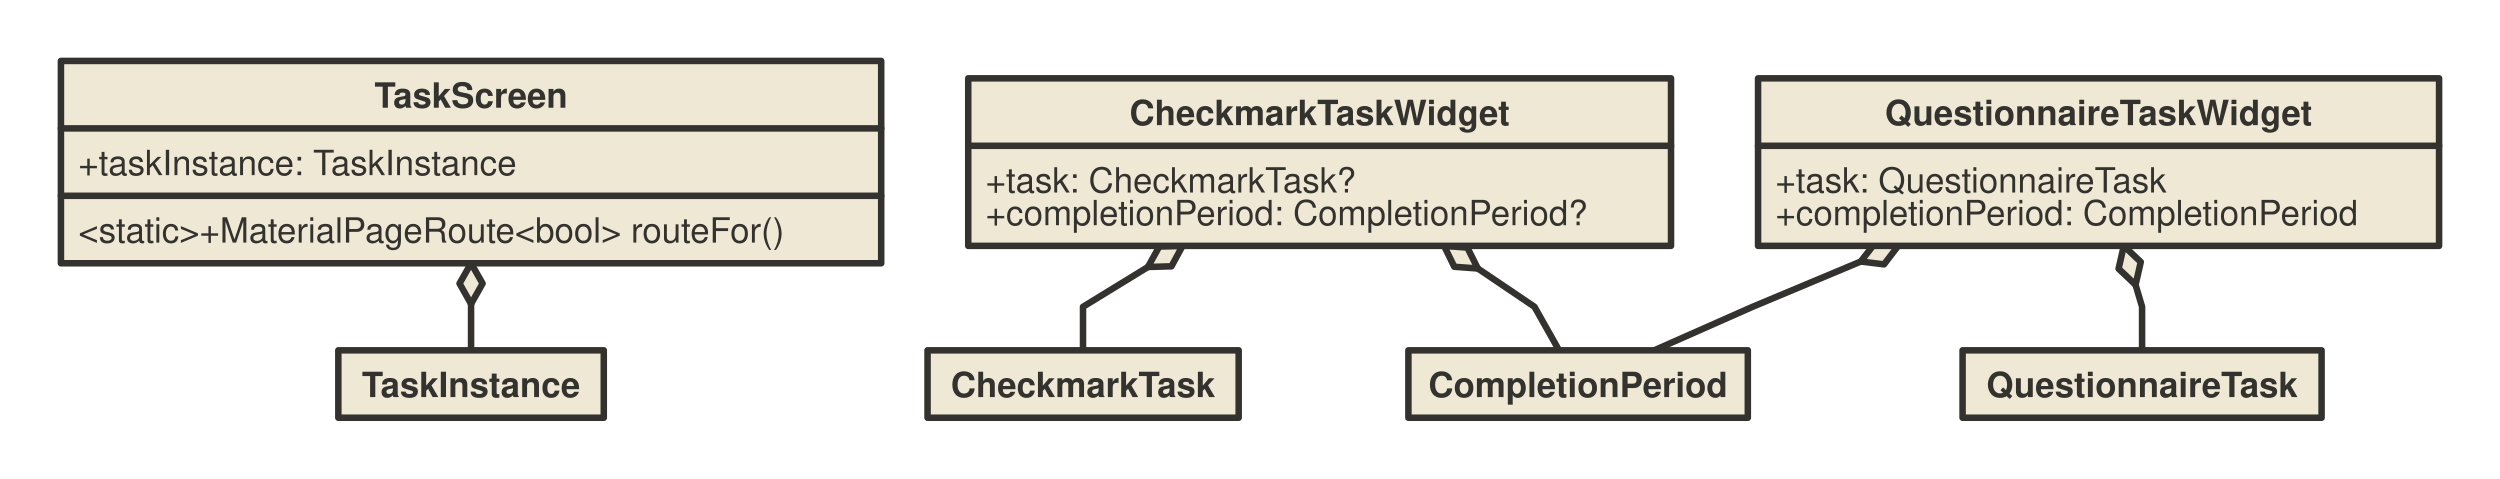
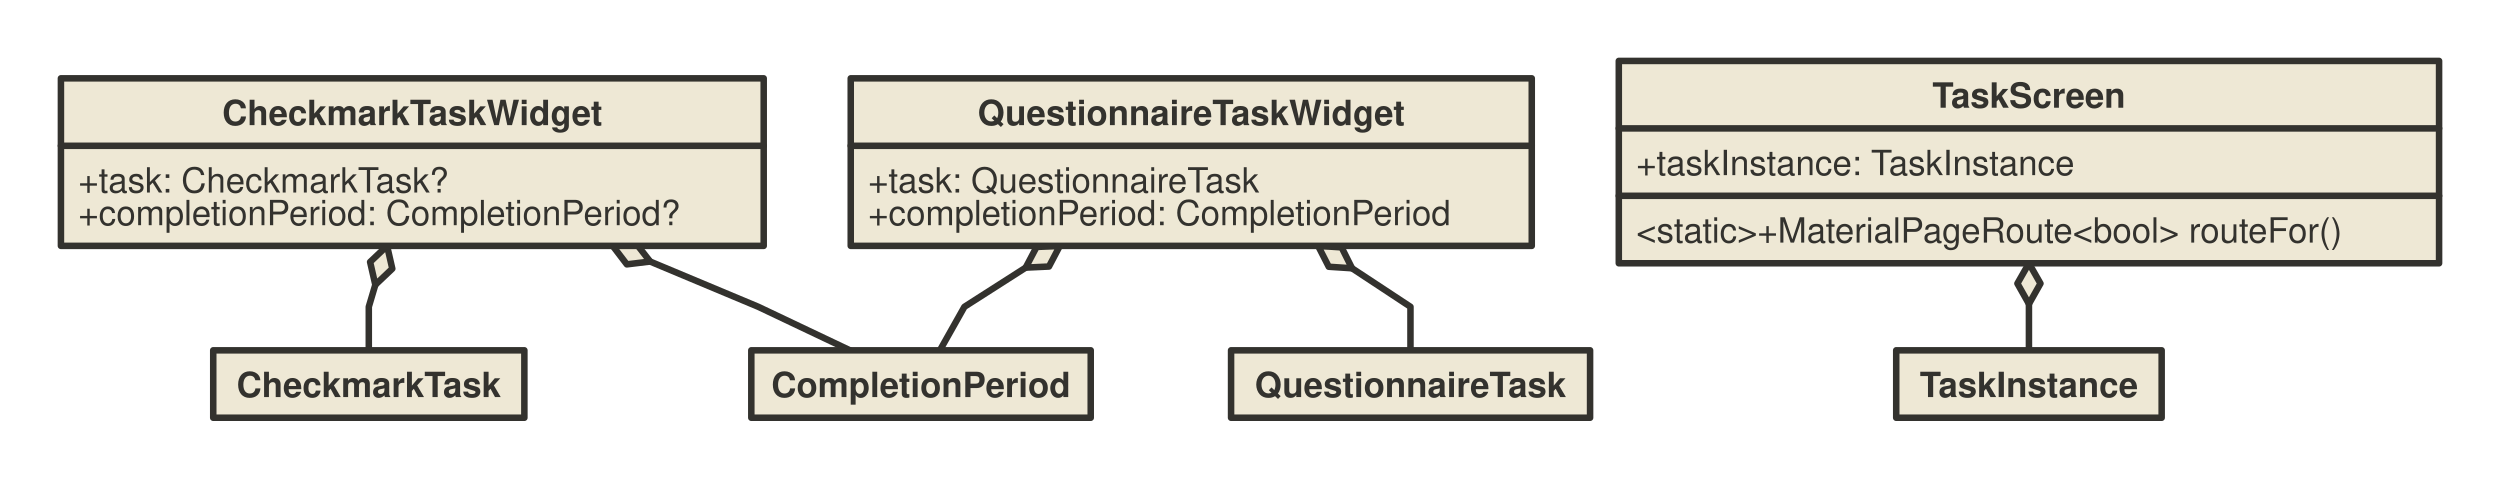
<svg xmlns="http://www.w3.org/2000/svg" version="1.1" baseProfile="full" width="1149.0" height="220.0" viewbox="0 0 1149 220">
  <g stroke-width="1.0" text-align="left" font="12pt Helvetica, Arial, sans-serif" font-size="12pt" font-family="Helvetica" font-weight="bold" font-style="normal">
    <g font-family="Helvetica" font-size="12pt" font-weight="bold" font-style="normal" stroke-width="3.0" stroke-linejoin="round" stroke-linecap="round" stroke="#33322E">
      <g stroke="transparent" fill="transparent">
        <rect x="0.0" y="0.0" height="220.0" width="1149.0" stroke="none" />
      </g>
      <g transform="translate(8, 8)" fill="#33322E">
        <g transform="translate(20, 20)" fill="#33322E" font-family="Helvetica" font-size="12pt" font-weight="normal" font-style="normal">
-           <path d="M188.5 111.7 L188.5 113 L188.5 133 L188.5 133.0 " fill="none" />
+           <path d="M144.5 102.9 L141.5 113 L141.5 133 L141.5 133.0 " fill="none" />
          <g fill="#eee8d5">
-             <path d="M193.8 102.3 L188.5 111.7 L183.2 102.3 L188.5 93.0 Z" />
+             <path d="M152.3 95.5 L144.5 102.9 L142.1 92.4 L149.9 85.0 Z" />
          </g>
-           <path d="M499.6 94.7 L469.75 113 L469.75 133 L469.8 133.0 " fill="none" />
+           <path d="M270.8 92.2 L320.5 113 L362.613 133 L362.6 133.0 " fill="none" />
          <g fill="#eee8d5">
-             <path d="M510.4 94.4 L499.6 94.7 L504.8 85.3 L515.5 85.0 Z" />
+             <path d="M264.2 83.7 L270.8 92.2 L260.1 93.5 L253.6 85.0 Z" />
          </g>
-           <path d="M651.2 95.4 L677.25 113 L688.518 133 L688.5 133.0 " fill="none" />
+           <path d="M593.4 95.3 L620.25 113 L620.25 133 L620.3 133.0 " fill="none" />
          <g fill="#eee8d5">
-             <path d="M646.4 85.8 L651.2 95.4 L640.4 94.6 L635.7 85.0 Z" />
+             <path d="M588.6 85.7 L593.4 95.3 L582.7 94.6 L577.8 85.0 Z" />
          </g>
-           <path d="M953.5 102.9 L956.5 113 L956.5 133 L956.5 133.0 " fill="none" />
+           <path d="M443.4 95.0 L415.25 113 L403.982 133 L404.0 133.0 " fill="none" />
          <g fill="#eee8d5">
-             <path d="M955.9 92.4 L953.5 102.9 L945.7 95.5 L948.1 85.0 Z" />
+             <path d="M454.1 94.5 L443.4 95.0 L448.4 85.5 L459.1 85.0 Z" />
          </g>
-           <path d="M827.2 92.2 L777.5 113 L732.289 133 L732.3 133.0 " fill="none" />
+           <path d="M904.5 111.7 L904.5 113 L904.5 133 L904.5 133.0 " fill="none" />
          <g fill="#eee8d5">
-             <path d="M837.9 93.5 L827.2 92.2 L833.8 83.7 L844.4 85.0 Z" />
-           </g>
-           <g data-name="TaskScreen">
-             <g fill="#eee8d5" stroke="#33322E" data-name="TaskScreen">
-               <rect x="0.0" y="0.0" height="93.0" width="377.0" data-name="TaskScreen" />
-               <path d="M0.0 31.0 L377.0 31.0" fill="none" data-name="TaskScreen" />
-               <path d="M0.0 62.0 L377.0 62.0" fill="none" data-name="TaskScreen" />
-             </g>
-             <g transform="translate(0, 0)" font-family="Helvetica" font-size="12pt" font-weight="bold" font-style="normal" data-name="TaskScreen">
-               <g transform="translate(8, 8)" fill="#33322E" text-align="center" data-name="TaskScreen">
-                 <text x="180.5" y="13.5" stroke="none" text-anchor="middle" data-name="TaskScreen">TaskScreen</text>
-               </g>
-             </g>
-             <g transform="translate(0, 31)" font-family="Helvetica" font-size="12pt" font-weight="normal" font-style="normal" data-name="TaskScreen">
-               <g transform="translate(8, 8)" fill="#33322E" text-align="left" data-name="TaskScreen">
-                 <text x="0.0" y="13.5" stroke="none" data-name="TaskScreen">+taskInstance: TaskInstance</text>
-               </g>
-             </g>
-             <g transform="translate(0, 62)" font-family="Helvetica" font-size="12pt" font-weight="normal" font-style="normal" data-name="TaskScreen">
-               <g transform="translate(8, 8)" fill="#33322E" text-align="left" data-name="TaskScreen">
-                 <text x="0.0" y="13.5" stroke="none" data-name="TaskScreen">&lt;static&gt;+MaterialPageRoute&lt;bool&gt; routeFor()</text>
-               </g>
-             </g>
-           </g>
-           <g data-name="TaskInstance">
-             <g fill="#eee8d5" stroke="#33322E" data-name="TaskInstance">
-               <rect x="127.5" y="133.0" height="31.0" width="122.0" data-name="TaskInstance" />
-             </g>
-             <g transform="translate(127.5, 133)" font-family="Helvetica" font-size="12pt" font-weight="bold" font-style="normal" data-name="TaskInstance">
-               <g transform="translate(8, 8)" fill="#33322E" text-align="center" data-name="TaskInstance">
-                 <text x="53.0" y="13.5" stroke="none" text-anchor="middle" data-name="TaskInstance">TaskInstance</text>
-               </g>
-             </g>
+             <path d="M909.8 102.3 L904.5 111.7 L899.2 102.3 L904.5 93.0 Z" />
          </g>
          <g data-name="CheckmarkTaskWidget">
            <g fill="#eee8d5" stroke="#33322E" data-name="CheckmarkTaskWidget">
-               <rect x="417.0" y="8.0" height="77.0" width="323.0" data-name="CheckmarkTaskWidget" />
-               <path d="M417.0 39.0 L740.0 39.0" fill="none" data-name="CheckmarkTaskWidget" />
+               <rect x="0.0" y="8.0" height="77.0" width="323.0" data-name="CheckmarkTaskWidget" />
+               <path d="M0.0 39.0 L323.0 39.0" fill="none" data-name="CheckmarkTaskWidget" />
            </g>
-             <g transform="translate(417, 8)" font-family="Helvetica" font-size="12pt" font-weight="bold" font-style="normal" data-name="CheckmarkTaskWidget">
+             <g transform="translate(0, 8)" font-family="Helvetica" font-size="12pt" font-weight="bold" font-style="normal" data-name="CheckmarkTaskWidget">
              <g transform="translate(8, 8)" fill="#33322E" text-align="center" data-name="CheckmarkTaskWidget">
                <text x="153.5" y="13.5" stroke="none" text-anchor="middle" data-name="CheckmarkTaskWidget">CheckmarkTaskWidget</text>
              </g>
            </g>
-             <g transform="translate(417, 39)" font-family="Helvetica" font-size="12pt" font-weight="normal" font-style="normal" data-name="CheckmarkTaskWidget">
+             <g transform="translate(0, 39)" font-family="Helvetica" font-size="12pt" font-weight="normal" font-style="normal" data-name="CheckmarkTaskWidget">
              <g transform="translate(8, 8)" fill="#33322E" text-align="left" data-name="CheckmarkTaskWidget">
                <text x="0.0" y="13.5" stroke="none" data-name="CheckmarkTaskWidget">+task: CheckmarkTask?</text>
                <text x="0.0" y="28.5" stroke="none" data-name="CheckmarkTaskWidget">+completionPeriod: CompletionPeriod?</text>
              </g>
            </g>
          </g>
          <g data-name="CheckmarkTask">
            <g fill="#eee8d5" stroke="#33322E" data-name="CheckmarkTask">
-               <rect x="398.3" y="133.0" height="31.0" width="143.0" data-name="CheckmarkTask" />
+               <rect x="70.0" y="133.0" height="31.0" width="143.0" data-name="CheckmarkTask" />
            </g>
-             <g transform="translate(398.25, 133)" font-family="Helvetica" font-size="12pt" font-weight="bold" font-style="normal" data-name="CheckmarkTask">
+             <g transform="translate(70, 133)" font-family="Helvetica" font-size="12pt" font-weight="bold" font-style="normal" data-name="CheckmarkTask">
              <g transform="translate(8, 8)" fill="#33322E" text-align="center" data-name="CheckmarkTask">
                <text x="63.5" y="13.5" stroke="none" text-anchor="middle" data-name="CheckmarkTask">CheckmarkTask</text>
              </g>
            </g>
          </g>
          <g data-name="CompletionPeriod">
            <g fill="#eee8d5" stroke="#33322E" data-name="CompletionPeriod">
-               <rect x="619.3" y="133.0" height="31.0" width="156.0" data-name="CompletionPeriod" />
+               <rect x="317.3" y="133.0" height="31.0" width="156.0" data-name="CompletionPeriod" />
            </g>
-             <g transform="translate(619.25, 133)" font-family="Helvetica" font-size="12pt" font-weight="bold" font-style="normal" data-name="CompletionPeriod">
+             <g transform="translate(317.25, 133)" font-family="Helvetica" font-size="12pt" font-weight="bold" font-style="normal" data-name="CompletionPeriod">
              <g transform="translate(8, 8)" fill="#33322E" text-align="center" data-name="CompletionPeriod">
                <text x="70.0" y="13.5" stroke="none" text-anchor="middle" data-name="CompletionPeriod">CompletionPeriod</text>
              </g>
            </g>
          </g>
          <g data-name="QuestionnaireTaskWidget">
            <g fill="#eee8d5" stroke="#33322E" data-name="QuestionnaireTaskWidget">
-               <rect x="780.0" y="8.0" height="77.0" width="313.0" data-name="QuestionnaireTaskWidget" />
-               <path d="M780.0 39.0 L1093.0 39.0" fill="none" data-name="QuestionnaireTaskWidget" />
+               <rect x="363.0" y="8.0" height="77.0" width="313.0" data-name="QuestionnaireTaskWidget" />
+               <path d="M363.0 39.0 L676.0 39.0" fill="none" data-name="QuestionnaireTaskWidget" />
            </g>
-             <g transform="translate(780, 8)" font-family="Helvetica" font-size="12pt" font-weight="bold" font-style="normal" data-name="QuestionnaireTaskWidget">
+             <g transform="translate(363, 8)" font-family="Helvetica" font-size="12pt" font-weight="bold" font-style="normal" data-name="QuestionnaireTaskWidget">
              <g transform="translate(8, 8)" fill="#33322E" text-align="center" data-name="QuestionnaireTaskWidget">
                <text x="148.5" y="13.5" stroke="none" text-anchor="middle" data-name="QuestionnaireTaskWidget">QuestionnaireTaskWidget</text>
              </g>
            </g>
-             <g transform="translate(780, 39)" font-family="Helvetica" font-size="12pt" font-weight="normal" font-style="normal" data-name="QuestionnaireTaskWidget">
+             <g transform="translate(363, 39)" font-family="Helvetica" font-size="12pt" font-weight="normal" font-style="normal" data-name="QuestionnaireTaskWidget">
              <g transform="translate(8, 8)" fill="#33322E" text-align="left" data-name="QuestionnaireTaskWidget">
                <text x="0.0" y="13.5" stroke="none" data-name="QuestionnaireTaskWidget">+task: QuestionnaireTask</text>
                <text x="0.0" y="28.5" stroke="none" data-name="QuestionnaireTaskWidget">+completionPeriod: CompletionPeriod</text>
              </g>
            </g>
          </g>
          <g data-name="QuestionnaireTask">
            <g fill="#eee8d5" stroke="#33322E" data-name="QuestionnaireTask">
-               <rect x="874.0" y="133.0" height="31.0" width="165.0" data-name="QuestionnaireTask" />
+               <rect x="537.8" y="133.0" height="31.0" width="165.0" data-name="QuestionnaireTask" />
            </g>
-             <g transform="translate(874, 133)" font-family="Helvetica" font-size="12pt" font-weight="bold" font-style="normal" data-name="QuestionnaireTask">
+             <g transform="translate(537.75, 133)" font-family="Helvetica" font-size="12pt" font-weight="bold" font-style="normal" data-name="QuestionnaireTask">
              <g transform="translate(8, 8)" fill="#33322E" text-align="center" data-name="QuestionnaireTask">
                <text x="74.5" y="13.5" stroke="none" text-anchor="middle" data-name="QuestionnaireTask">QuestionnaireTask</text>
+               </g>
+             </g>
+           </g>
+           <g data-name="TaskScreen">
+             <g fill="#eee8d5" stroke="#33322E" data-name="TaskScreen">
+               <rect x="716.0" y="0.0" height="93.0" width="377.0" data-name="TaskScreen" />
+               <path d="M716.0 31.0 L1093.0 31.0" fill="none" data-name="TaskScreen" />
+               <path d="M716.0 62.0 L1093.0 62.0" fill="none" data-name="TaskScreen" />
+             </g>
+             <g transform="translate(716, 0)" font-family="Helvetica" font-size="12pt" font-weight="bold" font-style="normal" data-name="TaskScreen">
+               <g transform="translate(8, 8)" fill="#33322E" text-align="center" data-name="TaskScreen">
+                 <text x="180.5" y="13.5" stroke="none" text-anchor="middle" data-name="TaskScreen">TaskScreen</text>
+               </g>
+             </g>
+             <g transform="translate(716, 31)" font-family="Helvetica" font-size="12pt" font-weight="normal" font-style="normal" data-name="TaskScreen">
+               <g transform="translate(8, 8)" fill="#33322E" text-align="left" data-name="TaskScreen">
+                 <text x="0.0" y="13.5" stroke="none" data-name="TaskScreen">+taskInstance: TaskInstance</text>
+               </g>
+             </g>
+             <g transform="translate(716, 62)" font-family="Helvetica" font-size="12pt" font-weight="normal" font-style="normal" data-name="TaskScreen">
+               <g transform="translate(8, 8)" fill="#33322E" text-align="left" data-name="TaskScreen">
+                 <text x="0.0" y="13.5" stroke="none" data-name="TaskScreen">&lt;static&gt;+MaterialPageRoute&lt;bool&gt; routeFor()</text>
+               </g>
+             </g>
+           </g>
+           <g data-name="TaskInstance">
+             <g fill="#eee8d5" stroke="#33322E" data-name="TaskInstance">
+               <rect x="843.5" y="133.0" height="31.0" width="122.0" data-name="TaskInstance" />
+             </g>
+             <g transform="translate(843.5, 133)" font-family="Helvetica" font-size="12pt" font-weight="bold" font-style="normal" data-name="TaskInstance">
+               <g transform="translate(8, 8)" fill="#33322E" text-align="center" data-name="TaskInstance">
+                 <text x="53.0" y="13.5" stroke="none" text-anchor="middle" data-name="TaskInstance">TaskInstance</text>
              </g>
            </g>
          </g>
        </g>
      </g>
    </g>
  </g>
</svg>
